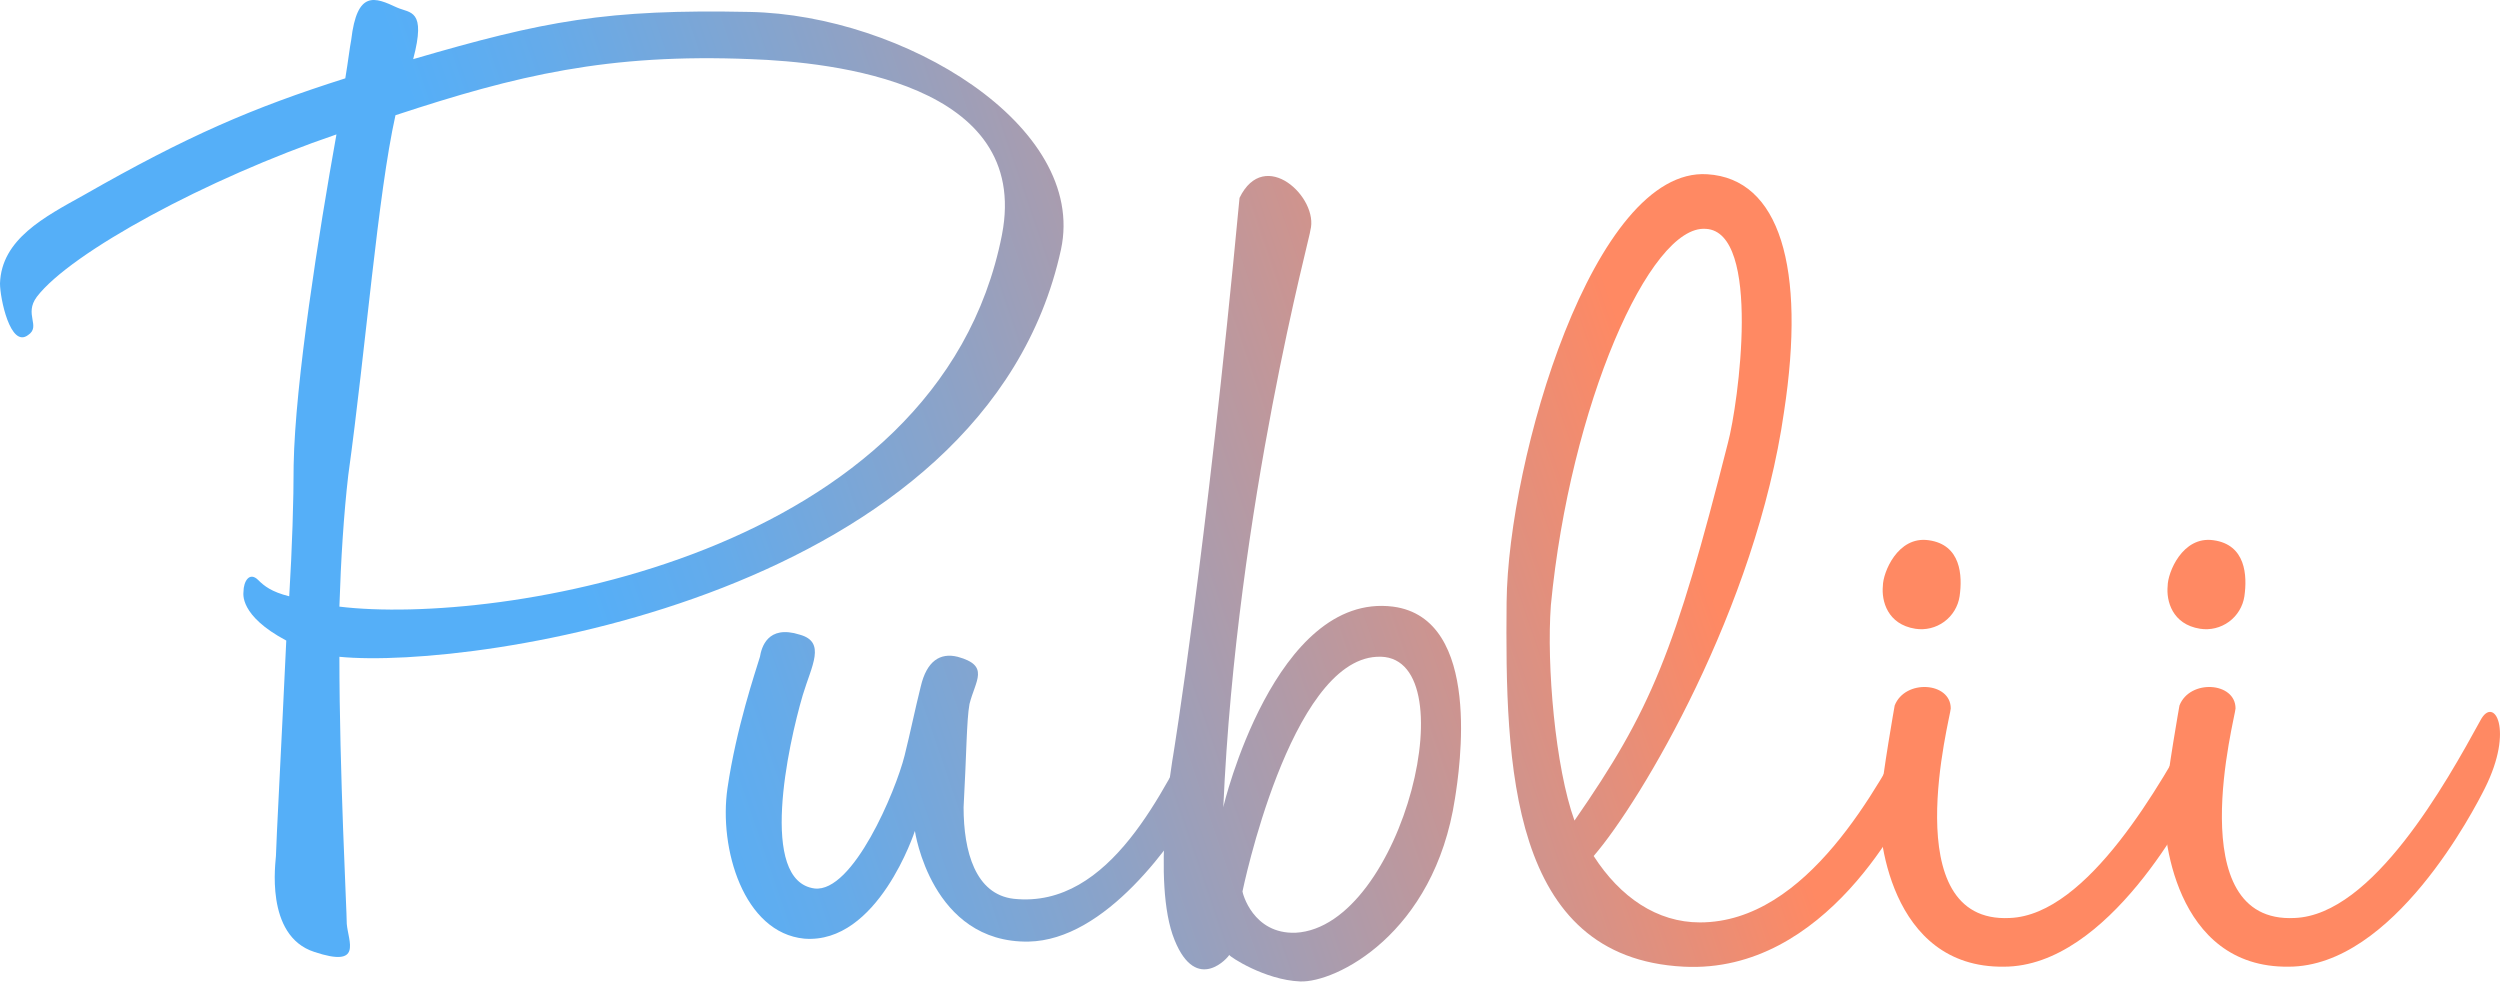
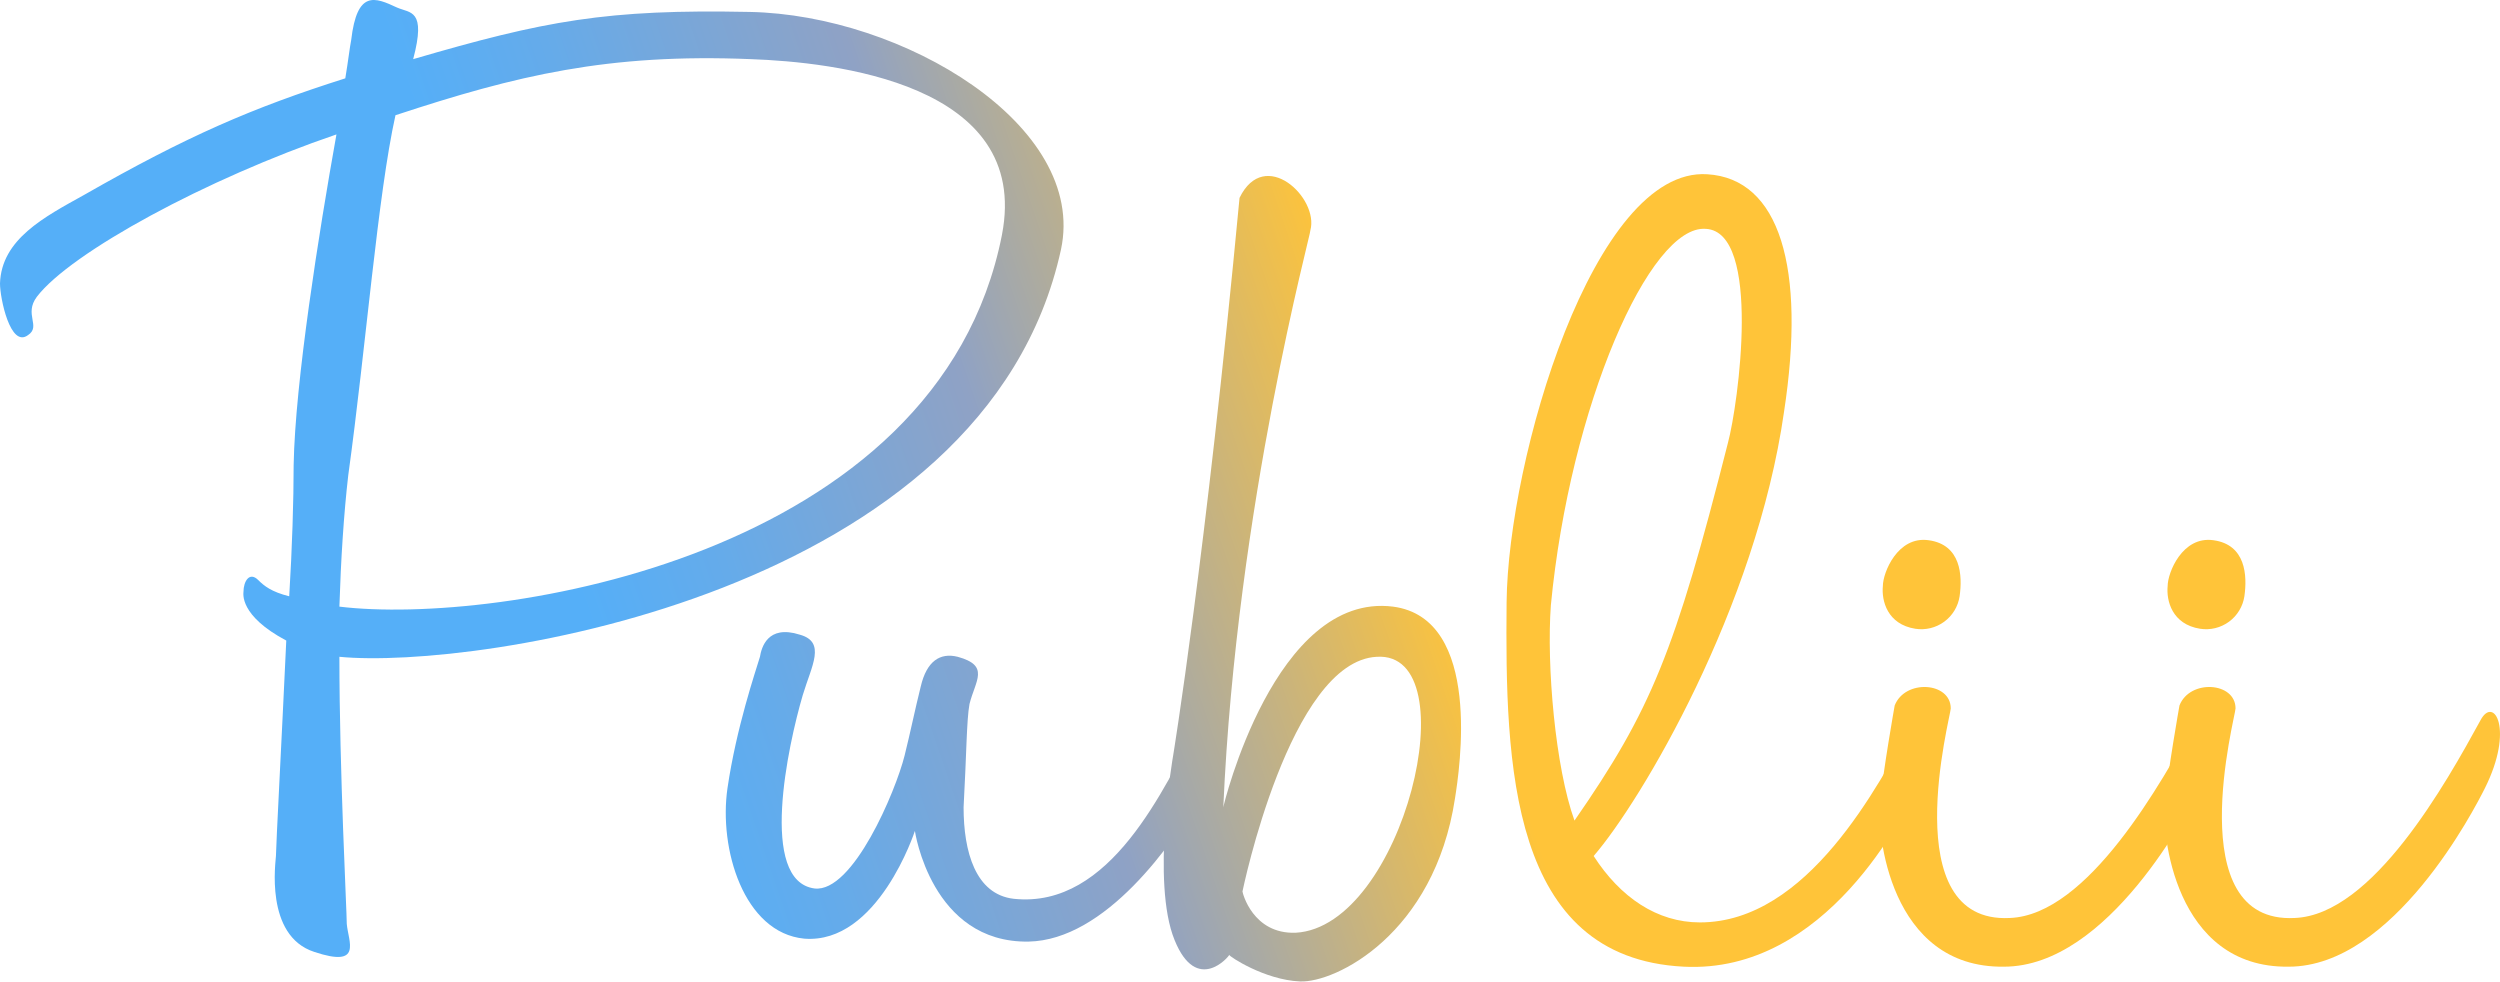
<svg xmlns="http://www.w3.org/2000/svg" id="Layer_1" data-name="Layer 1" viewBox="0 0 508.25 199.534">
  <defs>
    <style>.cls-1{fill:url(#linear-gradient);}</style>
    <linearGradient id="linear-gradient" x1="35.764" y1="263.721" x2="372.288" y2="148.445" gradientUnits="userSpaceOnUse">
      <stop offset="0.387" stop-color="#55aff8" />
      <stop offset="0.471" stop-color="#65abea" />
      <stop offset="0.634" stop-color="#8fa2c5" />
-       <stop offset="0.86" stop-color="#d2938b" />
-       <stop offset="1" stop-color="#ff8963" />
+       <stop offset="0.86" stop-color="#FFC439" />
+       <stop offset="1" stop-color="#FFC439" />
    </linearGradient>
  </defs>
  <path class="cls-1" d="M44.649,139.249c-3.6,2.7-5.7-7.5-5.7-10.5.3-9,9-13.5,17.1-18,21-12,34.2-17.7,53.1-23.7.6-3.6.9-6.3,1.2-7.8,1.2-10.2,4.8-8.7,9.3-6.6,2.7,1.2,6,.3,3.3,10.5,26.7-7.8,39.3-10.2,68.4-9.6,31.2.6,68.7,23.1,63.3,48.3-15.3,70.2-119.1,85.5-146.7,82.8,0,23.4,1.5,51.6,1.5,54.3.3,3.6,3.3,9-6.6,5.7-10.2-3.3-7.8-18.6-7.8-19.5,0-1.8,1.2-24.3,2.1-43.8-9.6-5.1-8.7-9.6-8.7-9.9,0-2.1,1.2-4.2,3-2.4,1.2,1.2,2.7,2.4,6.3,3.3.6-9.9.9-19.5.9-26.7.3-16.8,5.1-47.1,8.7-67.2-26.4,9-54,24-60.9,33C43.75,135.049,47.35,137.449,44.649,139.249Zm198-20.4c6-30.9-34.5-35.1-51-35.7-29.1-1.2-47.7,3.3-72.3,11.4-3.6,16.2-6,47.1-9.6,73.2-.9,7.8-1.5,17.1-1.8,26.7C139.75,198.349,229.752,184.549,242.651,118.849Z" transform="translate(-38.95 -71.123)" />
  <path class="cls-1" d="M248.048,262.55c-19.8.3-23.1-22.5-23.1-22.5s-7.5,23.1-22.5,21.9c-12.3-1.2-17.4-18.3-15.6-30.6s5.7-23.7,6.6-26.7c.3-1.8,1.5-6.6,8.1-4.5,5.4,1.5,2.4,6.3.6,12.3-3,10.2-9,37.8,2.4,39.3,7.8.9,16.5-19.8,18.3-27,1.2-4.8,2.1-9.3,3.3-14.1,1.2-5.1,3.9-6.9,7.5-6,6.6,1.8,3.6,4.8,2.4,9.6-.6,3.3-.6,10.2-1.2,21,0,9,2.4,17.7,10.2,18.6,19.8,2.1,30.6-22.8,37.5-35.4,2.7-4.8,7.5,2.1.9,13.8C277.448,242.75,263.648,262.25,248.048,262.55Z" transform="translate(-38.95 -71.123)" />
  <path class="cls-1" d="M288.847,265.25c0,.3-6.6,8.1-11.1-3-4.8-11.7-.3-37.5-.3-37.5s6.6-40.2,13.5-113.4c5.1-10.5,16.2,0,14.4,6.6.3,0-15,55.8-17.7,117.3,0-.3,10.5-43.8,34.5-40.8,18.3,2.4,13.5,33.3,12.6,39-4.2,27.6-24.3,37.5-31.5,37.2S288.847,265.55,288.847,265.25Zm2.7-12.9c0,.3,2.1,8.7,10.8,8.4,21.9-1.2,35.4-57.3,16.5-56.1C301.146,205.549,291.547,252.35,291.547,252.35Z" transform="translate(-38.95 -71.123)" />
  <path class="cls-1" d="M427.742,218.149c3-4.8,6.9,2.1.6,13.8-2.1,4.2-18,37.2-47.1,35.7-35.4-1.8-36.3-41.1-36-74.1.3-29.1,17.7-88.5,40.8-87,14.7.9,20.1,18.9,15.6,48.3-5.7,39.9-29.1,79.2-38.7,90.3,5.4,8.4,12.9,13.5,21.6,13.5C406.441,258.65,420.842,230.75,427.742,218.149Zm-42-100.5c-11.4-.9-27.6,36-31.5,76.5-.9,12.3.9,33,4.8,43.8,15.6-22.5,20.4-34.2,31.2-76.8C392.342,153.349,397.142,118.249,385.741,117.648Z" transform="translate(-38.95 -71.123)" />
  <path class="cls-1" d="M446.338,267.65c-23.4.3-25.8-27.6-25.2-33,.6-6.6,3-20.1,3-20.1,2.1-5.4,11.4-4.8,11.4.6,0,1.5-11.4,43.8,12,42.6,15.9-.6,30.9-27.6,37.8-40.2,2.7-5.1,6.9,1.8.9,13.8C484.139,235.55,467.639,267.65,446.338,267.65Zm-9-75.3a7.877,7.877,0,0,1-9,6.6c-5.7-.9-6.9-5.7-6.6-8.7,0-2.7,3-10.2,9.3-9.3C437.638,181.849,437.938,188.149,437.338,192.349Z" transform="translate(-38.95 -71.123)" />
  <path class="cls-1" d="M504.235,267.65c-23.4.3-25.8-27.6-25.2-33,.6-6.6,3-20.1,3-20.1,2.1-5.4,11.4-4.8,11.4.6,0,1.5-11.4,43.8,12,42.6,15.9-.6,30.9-27.6,37.8-40.2,2.7-5.1,6.9,1.8.9,13.8C542.036,235.55,525.536,267.65,504.235,267.65Zm-9-75.3a7.877,7.877,0,0,1-9,6.6c-5.7-.9-6.9-5.7-6.6-8.7,0-2.7,3-10.2,9.3-9.3C495.535,181.849,495.836,188.149,495.235,192.349Z" transform="translate(-38.95 -71.123)" />
</svg>
